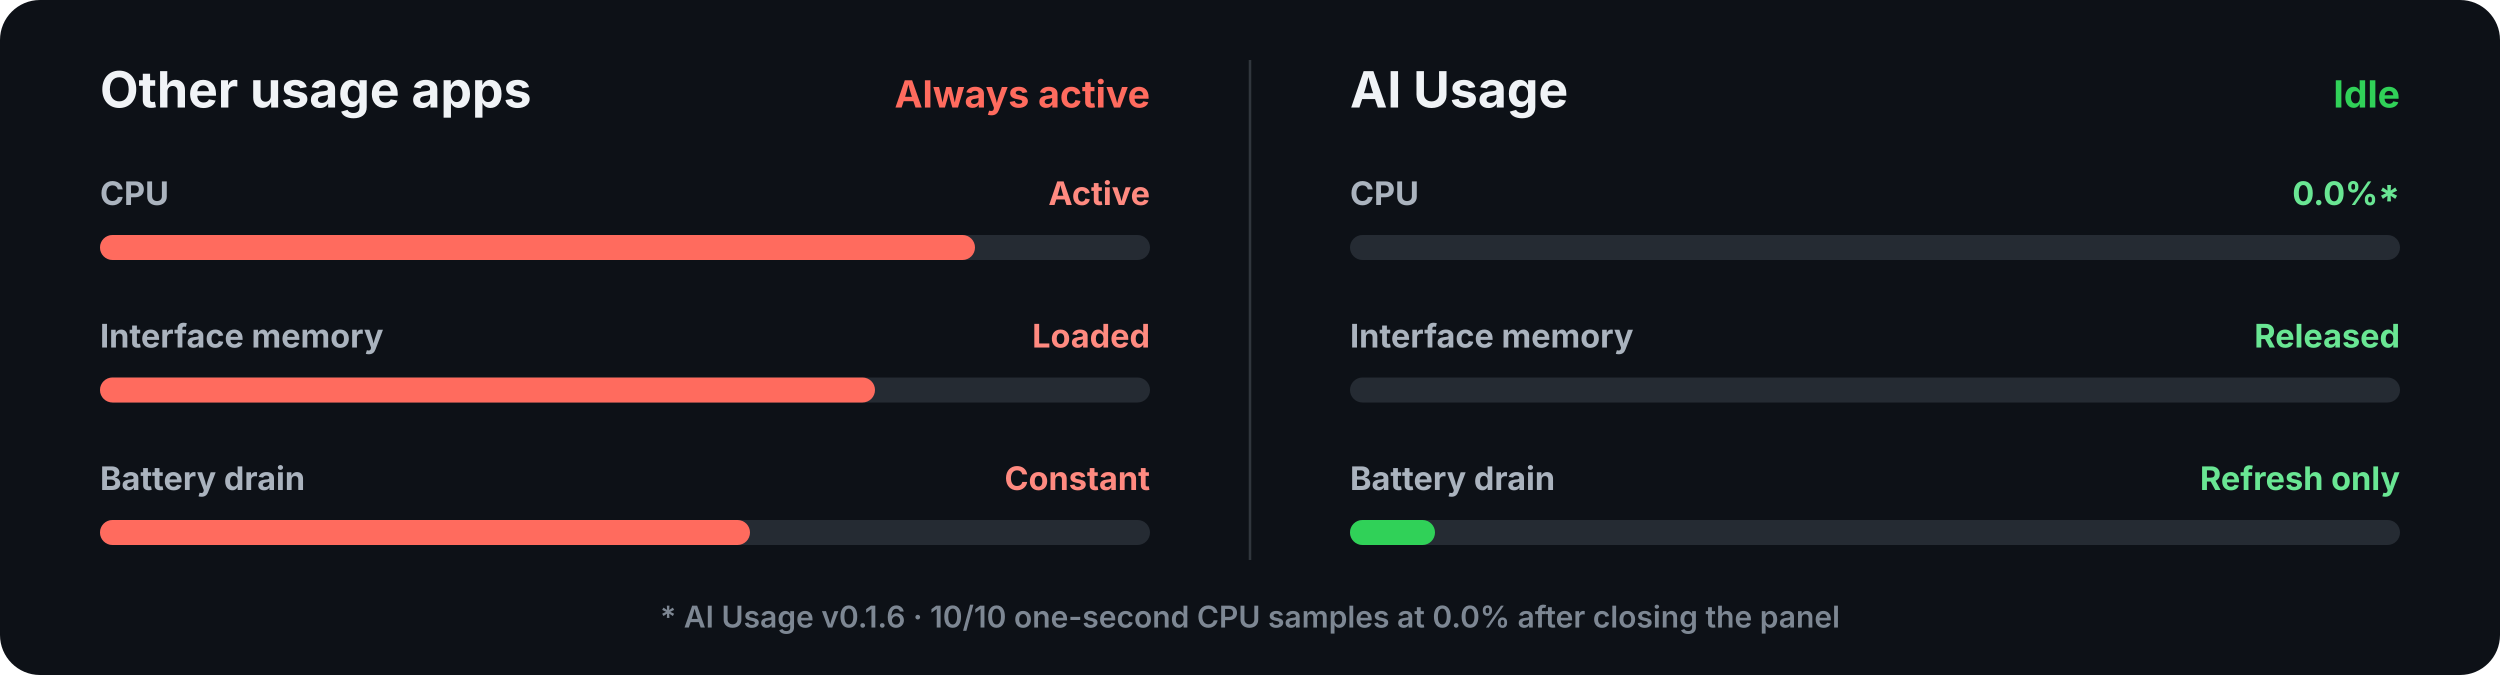
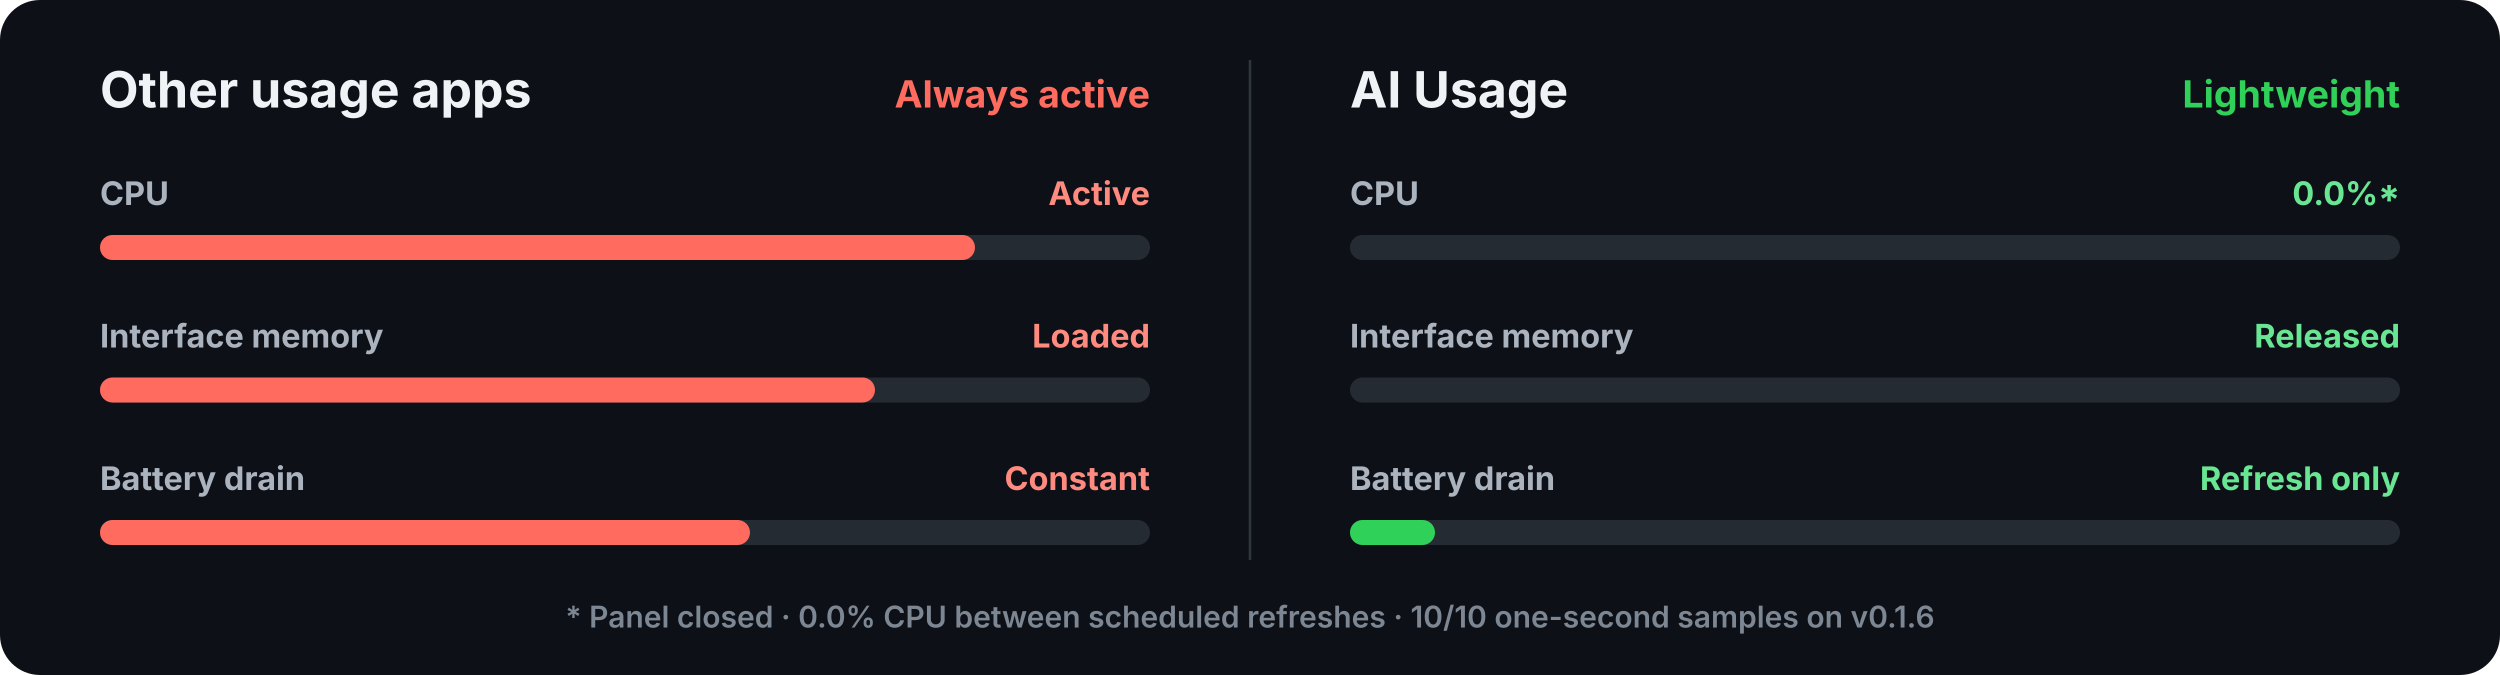
<svg xmlns="http://www.w3.org/2000/svg" width="1000" height="270" viewBox="0 0 1000 270" role="img" aria-labelledby="title description">
-   <description id="description">Matching bars compare CPU activity, interface memory, and battery drain. Other always-on usage apps remain active. AI Usage releases its panel and measured zero percent idle CPU in ten release-test samples.</description>
+   <description id="description">Matching bars compare CPU activity, interface memory, and battery drain. Other always-on usage apps remain active. AI Usage releases its panel and only wakes briefly for scheduled refreshes.</description>
  <rect width="1000" height="270" rx="16" fill="#0D1117" />
  <line x1="500" y1="24" x2="500" y2="224" stroke="#30363D" />
  <g font-family="-apple-system, BlinkMacSystemFont, 'Segoe UI', sans-serif">
    <text x="40" y="43" fill="#F0F3F6" font-size="20" font-weight="700">Other usage apps</text>
    <text x="460" y="43" fill="#FF6B5E" font-size="15" font-weight="700" text-anchor="end">Always active</text>
    <text x="540" y="43" fill="#F0F3F6" font-size="20" font-weight="700">AI Usage</text>
-     <text x="960" y="43" fill="#30D158" font-size="15" font-weight="700" text-anchor="end">Idle</text>
+     <text x="960" y="43" fill="#30D158" font-size="15" font-weight="700" text-anchor="end">Lightweight</text>
    <g font-size="13" font-weight="650">
      <text x="40" y="82" fill="#AAB3BE">CPU</text>
      <text x="460" y="82" fill="#FF8A80" text-anchor="end">Active</text>
      <rect x="40" y="94" width="420" height="10" rx="5" fill="#252B33" />
      <rect x="40" y="94" width="350" height="10" rx="5" fill="#FF6B5E" />
      <text x="40" y="139" fill="#AAB3BE">Interface memory</text>
      <text x="460" y="139" fill="#FF8A80" text-anchor="end">Loaded</text>
      <rect x="40" y="151" width="420" height="10" rx="5" fill="#252B33" />
      <rect x="40" y="151" width="310" height="10" rx="5" fill="#FF6B5E" />
      <text x="40" y="196" fill="#AAB3BE">Battery drain</text>
      <text x="460" y="196" fill="#FF8A80" text-anchor="end">Constant</text>
      <rect x="40" y="208" width="420" height="10" rx="5" fill="#252B33" />
      <rect x="40" y="208" width="260" height="10" rx="5" fill="#FF6B5E" />
      <text x="540" y="82" fill="#AAB3BE">CPU</text>
      <text x="960" y="82" fill="#69E693" text-anchor="end">0.0%*</text>
      <rect x="540" y="94" width="420" height="10" rx="5" fill="#252B33" />
      <text x="540" y="139" fill="#AAB3BE">Interface memory</text>
      <text x="960" y="139" fill="#69E693" text-anchor="end">Released</text>
      <rect x="540" y="151" width="420" height="10" rx="5" fill="#252B33" />
      <text x="540" y="196" fill="#AAB3BE">Battery drain</text>
      <text x="960" y="196" fill="#69E693" text-anchor="end">Refresh only</text>
      <rect x="540" y="208" width="420" height="10" rx="5" fill="#252B33" />
      <rect x="540" y="208" width="34" height="10" rx="5" fill="#30D158" />
    </g>
-     <text x="500" y="251" fill="#7D8793" font-size="12" font-weight="600" text-anchor="middle">* AI Usage v0.1.6 · 10/10 one-second CPU samples at 0.0% after closing the panel</text>
+     <text x="500" y="251" fill="#7D8793" font-size="12" font-weight="600" text-anchor="middle">* Panel closed · 0.0% CPU between scheduled refreshes · 10/10 one-second samples on v0.1.6</text>
  </g>
</svg>
